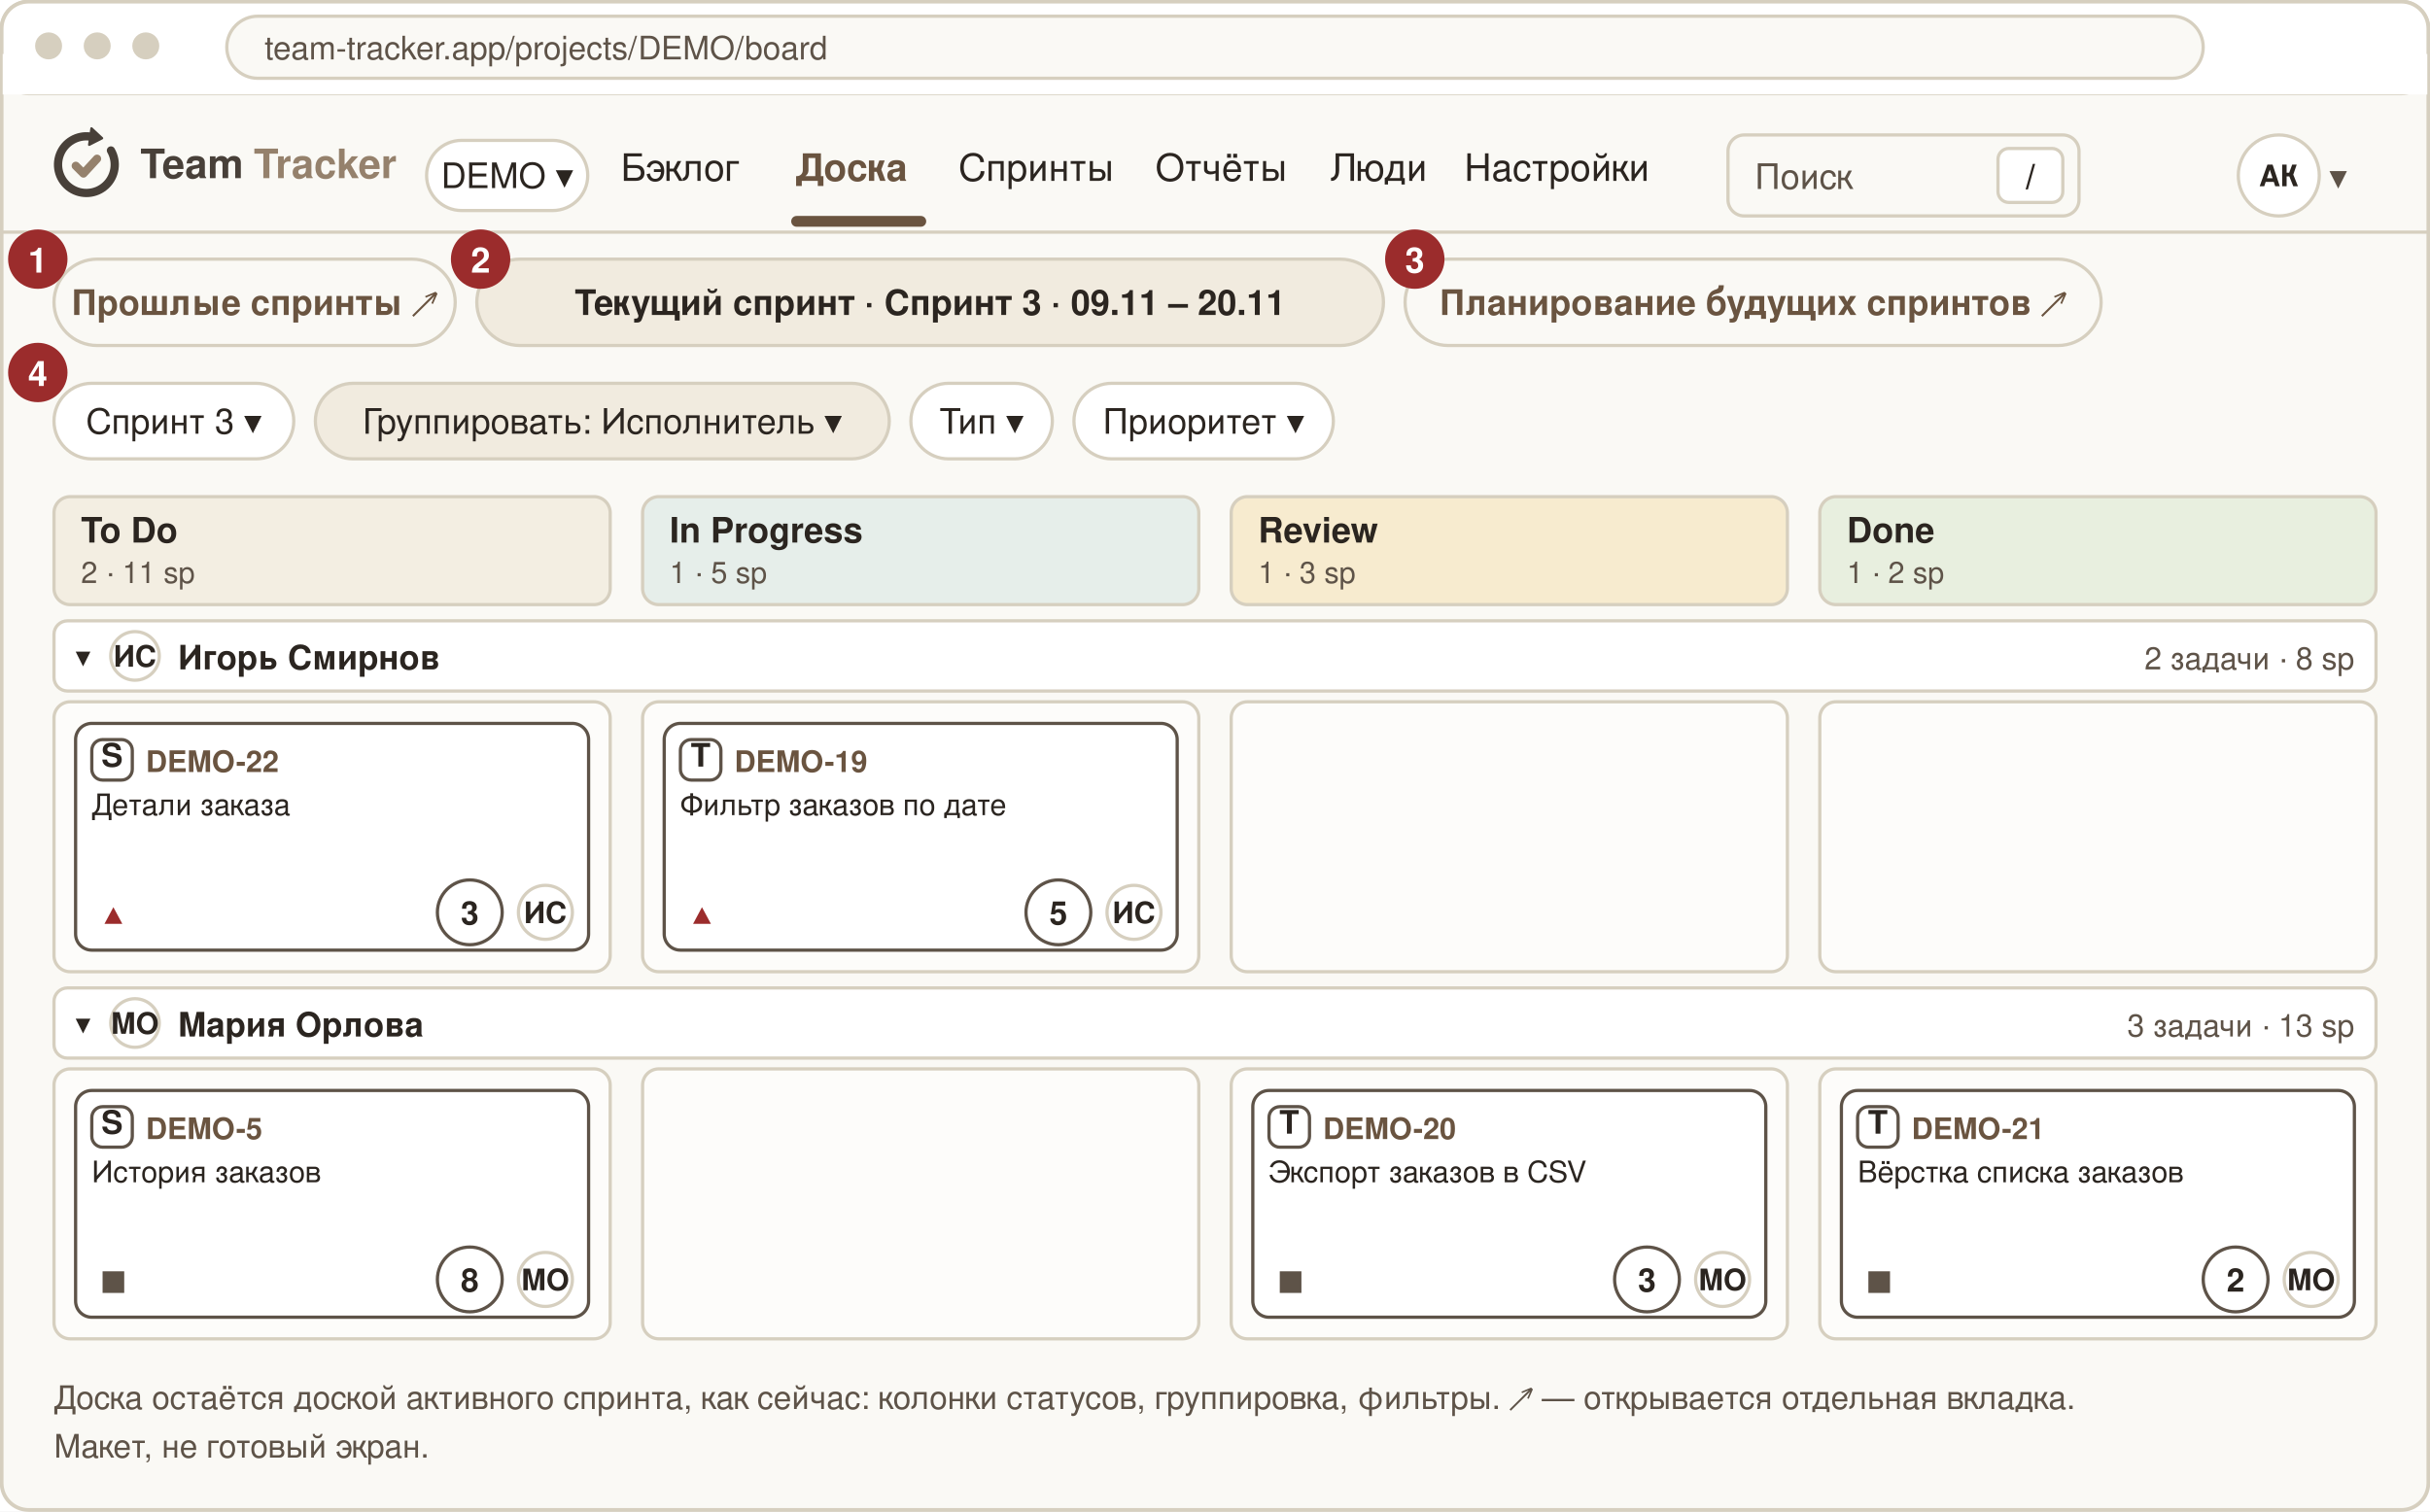
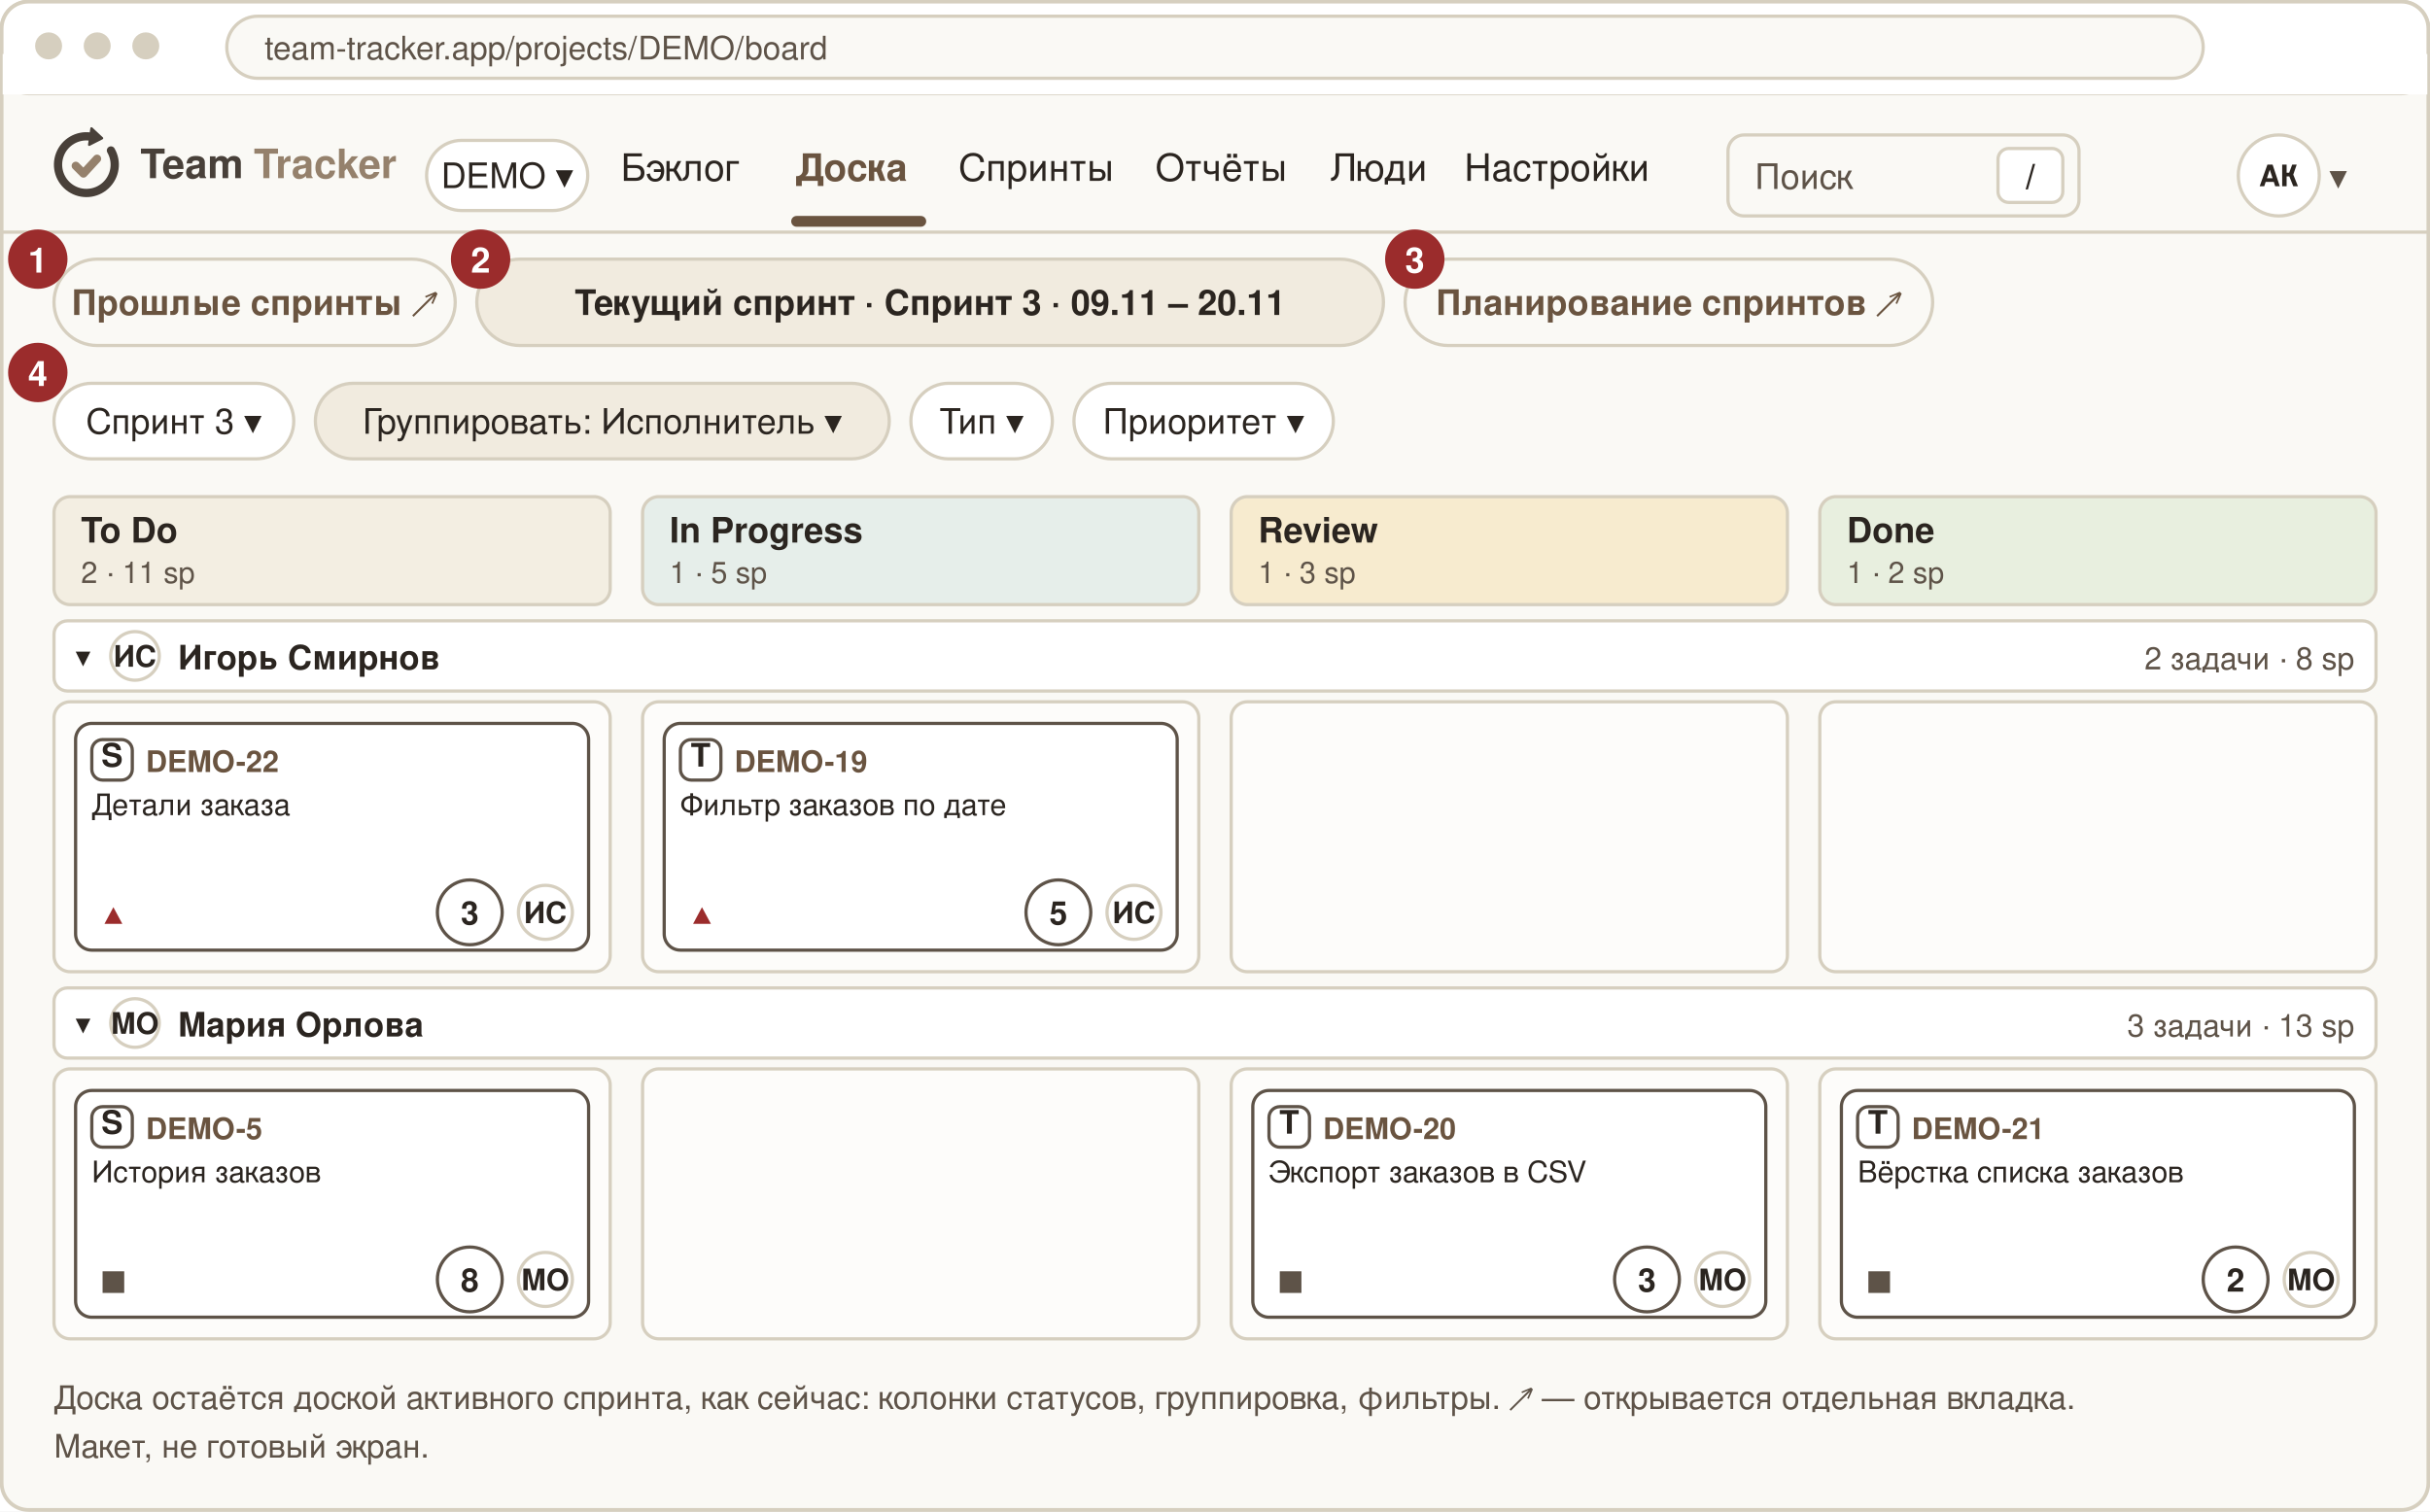
<svg xmlns="http://www.w3.org/2000/svg" width="900" height="560" viewBox="0 0 900 560" font-family="Helvetica, Arial, 'Segoe UI', 'DejaVu Sans', sans-serif" role="img" aria-label="Доска: кнопки-ссылки на прошлое и будущее">
  <defs>
    <marker id="arr" viewBox="0 0 10 10" refX="9" refY="5" markerWidth="7" markerHeight="7" orient="auto-start-reverse">
      <path d="M0 0 L10 5 L0 10 z" fill="#2563eb" />
    </marker>
  </defs>
  <rect width="900" height="560" fill="#ffffff" />
  <rect x="0.6" y="0.6" width="898.8" height="558.8" rx="10" fill="#faf9f5" stroke="#d6cfbf" stroke-width="1.4" />
  <rect x="0.6" y="0.6" width="898.8" height="34" rx="10" fill="#ffffff" stroke="#d6cfbf" stroke-width="1.4" />
  <rect x="1" y="20" width="898" height="15" rx="0" fill="#ffffff" />
  <circle cx="18" cy="17" r="5" fill="#d6cfbf" />
  <circle cx="36" cy="17" r="5" fill="#d6cfbf" />
  <circle cx="54" cy="17" r="5" fill="#d6cfbf" />
  <rect x="84" y="6" width="732" height="23" rx="11.5" fill="#faf9f5" stroke="#d6cfbf" stroke-width="1.2" />
  <text x="98" y="22" text-anchor="start" font-size="12" fill="#5e5348">team-tracker.app/projects/DEMO/board</text>
  <line x1="1" y1="86" x2="899" y2="86" stroke="#d6cfbf" stroke-width="1.2" />
  <g transform="translate(18 47) scale(0.4375)">
    <path d="M52.78 20 A24 24 0 1 1 35.34 8.23" fill="none" stroke="#484039" stroke-width="7" stroke-linecap="round" />
    <polygon points="45.24,9.62 36.31,1.30 34.37,15.16" fill="#484039" stroke="#484039" stroke-width="2" stroke-linejoin="round" />
    <polyline points="23,33 29.5,39.5 41,27" fill="none" stroke="#95816C" stroke-width="7" stroke-linecap="round" stroke-linejoin="round" />
  </g>
  <text x="52" y="66" text-anchor="start" font-size="15" font-weight="bold" fill="#484039">Team</text>
  <text x="94" y="66" text-anchor="start" font-size="15" font-weight="bold" fill="#95816C">Tracker</text>
  <rect x="158" y="52" width="59.68" height="26" rx="13.0" fill="#ffffff" stroke="#d6cfbf" stroke-width="1.2" />
  <text x="187.84" y="69.68" text-anchor="middle" font-size="13" fill="#2b2520">DEMO ▾</text>
  <text x="230" y="67" text-anchor="start" font-size="14" fill="#2b2520">Бэклог</text>
  <text x="295.04" y="67" text-anchor="start" font-size="14" font-weight="bold" fill="#6a5440">Доска</text>
  <rect x="293.04" y="80" width="50.0" height="4" rx="2" fill="#6a5440" />
  <text x="355.04" y="67" text-anchor="start" font-size="14" fill="#2b2520">Спринты</text>
  <text x="427.92" y="67" text-anchor="start" font-size="14" fill="#2b2520">Отчёты</text>
  <text x="492.96" y="67" text-anchor="start" font-size="14" fill="#2b2520">Люди</text>
  <text x="542.32" y="67" text-anchor="start" font-size="14" fill="#2b2520">Настройки</text>
  <rect x="640" y="50" width="130" height="30" rx="6" fill="#faf9f5" stroke="#d6cfbf" stroke-width="1.2" />
  <text x="650" y="70" text-anchor="start" font-size="13" fill="#5e5348">Поиск</text>
  <rect x="740" y="55" width="24" height="20" rx="4" fill="#ffffff" stroke="#d6cfbf" stroke-width="1.2" />
  <text x="752" y="70" text-anchor="middle" font-size="13" font-weight="bold" fill="#2b2520">/</text>
  <circle cx="844" cy="65" r="15" fill="#ffffff" stroke="#d6cfbf" stroke-width="1.2" />
  <text x="844" y="69" text-anchor="middle" font-size="11" font-weight="bold" fill="#2b2520">АК</text>
  <text x="866" y="70" text-anchor="middle" font-size="13" fill="#5e5348">▾</text>
  <rect x="20" y="96" width="148.6" height="32" rx="16.0" fill="#faf9f5" stroke="#d6cfbf" stroke-width="1.2" />
  <text x="94.3" y="116.68" text-anchor="middle" font-size="13" font-weight="bold" fill="#6a5440">Прошлые спринты ↗</text>
  <rect x="176.6" y="96" width="335.8" height="32" rx="16.0" fill="#f1ebdf" stroke="#d6cfbf" stroke-width="1.2" />
  <text x="344.5" y="116.68" text-anchor="middle" font-size="13" font-weight="bold" fill="#2b2520">Текущий спринт · Спринт 3 · 09.11 – 20.11</text>
-   <rect x="520.4" y="96" width="257.8" height="32" rx="16.0" fill="#faf9f5" stroke="#d6cfbf" stroke-width="1.2" />
-   <text x="649.3" y="116.68" text-anchor="middle" font-size="13" font-weight="bold" fill="#6a5440">Планирование будущих спринтов ↗</text>
+   <rect x="520.4" y="96" width="195.4" height="32" rx="16.0" fill="#faf9f5" stroke="#d6cfbf" stroke-width="1.2" />
+   <text x="618.1" y="116.68" text-anchor="middle" font-size="13" font-weight="bold" fill="#6a5440">Планирование спринтов ↗</text>
  <circle cx="14" cy="96" r="11" fill="#9b2c2c" />
  <text x="14" y="101" text-anchor="middle" font-size="13" font-weight="bold" fill="#ffffff">1</text>
  <circle cx="178" cy="96" r="11" fill="#9b2c2c" />
  <text x="178" y="101" text-anchor="middle" font-size="13" font-weight="bold" fill="#ffffff">2</text>
  <circle cx="524" cy="96" r="11" fill="#9b2c2c" />
  <text x="524" y="101" text-anchor="middle" font-size="13" font-weight="bold" fill="#ffffff">3</text>
  <rect x="20" y="142" width="88.8" height="28" rx="14.0" fill="#ffffff" stroke="#d6cfbf" stroke-width="1.2" />
  <text x="64.4" y="160.68" text-anchor="middle" font-size="13" fill="#2b2520">Спринт 3 ▾</text>
  <rect x="116.8" y="142" width="212.56" height="28" rx="14.0" fill="#f1ebdf" stroke="#d6cfbf" stroke-width="1.2" />
  <text x="223.08" y="160.68" text-anchor="middle" font-size="13" fill="#2b2520">Группировать: Исполнитель ▾</text>
  <rect x="337.36" y="142" width="52.4" height="28" rx="14.0" fill="#ffffff" stroke="#d6cfbf" stroke-width="1.2" />
  <text x="363.56" y="160.68" text-anchor="middle" font-size="13" fill="#2b2520">Тип ▾</text>
  <rect x="397.76" y="142" width="96.08" height="28" rx="14.0" fill="#ffffff" stroke="#d6cfbf" stroke-width="1.2" />
  <text x="445.8" y="160.68" text-anchor="middle" font-size="13" fill="#2b2520">Приоритет ▾</text>
  <circle cx="14" cy="138" r="11" fill="#9b2c2c" />
  <text x="14" y="143" text-anchor="middle" font-size="13" font-weight="bold" fill="#ffffff">4</text>
  <rect x="20.0" y="184" width="206.0" height="40" rx="6" fill="#f3eee2" stroke="#d6cfbf" stroke-width="1.2" />
  <text x="30.0" y="201" text-anchor="start" font-size="13" font-weight="bold" fill="#2b2520">To Do</text>
  <text x="30.0" y="216" text-anchor="start" font-size="11" fill="#5e5348">2 · 11 sp</text>
  <rect x="238.0" y="184" width="206.0" height="40" rx="6" fill="#e6eeea" stroke="#d6cfbf" stroke-width="1.2" />
  <text x="248.0" y="201" text-anchor="start" font-size="13" font-weight="bold" fill="#2b2520">In Progress</text>
  <text x="248.0" y="216" text-anchor="start" font-size="11" fill="#5e5348">1 · 5 sp</text>
  <rect x="456.0" y="184" width="206.0" height="40" rx="6" fill="#f7ebcf" stroke="#d6cfbf" stroke-width="1.2" />
  <text x="466.0" y="201" text-anchor="start" font-size="13" font-weight="bold" fill="#2b2520">Review</text>
  <text x="466.0" y="216" text-anchor="start" font-size="11" fill="#5e5348">1 · 3 sp</text>
  <rect x="674.0" y="184" width="206.0" height="40" rx="6" fill="#e8efdf" stroke="#d6cfbf" stroke-width="1.2" />
  <text x="684.0" y="201" text-anchor="start" font-size="13" font-weight="bold" fill="#2b2520">Done</text>
  <text x="684.0" y="216" text-anchor="start" font-size="11" fill="#5e5348">1 · 2 sp</text>
  <rect x="20" y="230" width="860" height="26" rx="5" fill="#ffffff" stroke="#d6cfbf" stroke-width="1.2" />
  <text x="28" y="247" text-anchor="start" font-size="11" fill="#2b2520">▾</text>
  <circle cx="50" cy="243" r="9" fill="#ffffff" stroke="#d6cfbf" stroke-width="1.2" />
  <text x="50" y="247" text-anchor="middle" font-size="11" font-weight="bold" fill="#2b2520">ИС</text>
  <text x="66" y="248" text-anchor="start" font-size="12.5" font-weight="bold" fill="#2b2520">Игорь Смирнов</text>
  <text x="872" y="248" text-anchor="end" font-size="11.5" fill="#5e5348">2 задачи · 8 sp</text>
  <rect x="20.0" y="260" width="206.0" height="100" rx="6" fill="#ffffff" fill-opacity="0.55" stroke="#d6cfbf" stroke-width="1.2" />
  <rect x="28.0" y="268" width="190.0" height="84" rx="6" fill="#ffffff" stroke="#5e5348" stroke-width="1.2" />
  <rect x="34.0" y="274" width="15" height="15" rx="4" fill="#ffffff" stroke="#5e5348" stroke-width="1.2" />
  <text x="41.5" y="284" text-anchor="middle" font-size="12" font-weight="bold" fill="#2b2520">S</text>
  <text x="54.0" y="286" text-anchor="start" font-size="11" font-weight="bold" fill="#6a5440">DEMO-22</text>
  <text x="34.0" y="302" text-anchor="start" font-size="11" fill="#2b2520">Детали заказа</text>
  <text x="42.0" y="343" text-anchor="middle" font-size="11" font-weight="bold" fill="#9b2c2c">▲</text>
  <circle cx="174.0" cy="338" r="12" fill="#ffffff" stroke="#5e5348" stroke-width="1.2" />
  <text x="174.0" y="342.5" text-anchor="middle" font-size="12" font-weight="bold" fill="#2b2520">3</text>
  <circle cx="202.0" cy="338" r="10" fill="#ffffff" stroke="#d6cfbf" stroke-width="1.2" />
  <text x="202.0" y="342" text-anchor="middle" font-size="11" font-weight="bold" fill="#2b2520">ИС</text>
  <rect x="238.0" y="260" width="206.0" height="100" rx="6" fill="#ffffff" fill-opacity="0.55" stroke="#d6cfbf" stroke-width="1.2" />
  <rect x="246.0" y="268" width="190.0" height="84" rx="6" fill="#ffffff" stroke="#5e5348" stroke-width="1.2" />
  <rect x="252.0" y="274" width="15" height="15" rx="4" fill="#ffffff" stroke="#5e5348" stroke-width="1.2" />
  <text x="259.5" y="284" text-anchor="middle" font-size="12" font-weight="bold" fill="#2b2520">T</text>
  <text x="272.0" y="286" text-anchor="start" font-size="11" font-weight="bold" fill="#6a5440">DEMO-19</text>
  <text x="252.0" y="302" text-anchor="start" font-size="11" fill="#2b2520">Фильтр заказов по дате</text>
  <text x="260.0" y="343" text-anchor="middle" font-size="11" font-weight="bold" fill="#9b2c2c">▲</text>
  <circle cx="392.0" cy="338" r="12" fill="#ffffff" stroke="#5e5348" stroke-width="1.2" />
  <text x="392.0" y="342.5" text-anchor="middle" font-size="12" font-weight="bold" fill="#2b2520">5</text>
  <circle cx="420.0" cy="338" r="10" fill="#ffffff" stroke="#d6cfbf" stroke-width="1.2" />
  <text x="420.0" y="342" text-anchor="middle" font-size="11" font-weight="bold" fill="#2b2520">ИС</text>
  <rect x="456.0" y="260" width="206.0" height="100" rx="6" fill="#ffffff" fill-opacity="0.55" stroke="#d6cfbf" stroke-width="1.2" />
  <rect x="674.0" y="260" width="206.0" height="100" rx="6" fill="#ffffff" fill-opacity="0.55" stroke="#d6cfbf" stroke-width="1.2" />
  <rect x="20" y="366" width="860" height="26" rx="5" fill="#ffffff" stroke="#d6cfbf" stroke-width="1.2" />
  <text x="28" y="383" text-anchor="start" font-size="11" fill="#2b2520">▾</text>
  <circle cx="50" cy="379" r="9" fill="#ffffff" stroke="#d6cfbf" stroke-width="1.2" />
  <text x="50" y="383" text-anchor="middle" font-size="11" font-weight="bold" fill="#2b2520">МО</text>
  <text x="66" y="384" text-anchor="start" font-size="12.5" font-weight="bold" fill="#2b2520">Мария Орлова</text>
  <text x="872" y="384" text-anchor="end" font-size="11.5" fill="#5e5348">3 задачи · 13 sp</text>
  <rect x="20.0" y="396" width="206.0" height="100" rx="6" fill="#ffffff" fill-opacity="0.55" stroke="#d6cfbf" stroke-width="1.2" />
  <rect x="28.0" y="404" width="190.0" height="84" rx="6" fill="#ffffff" stroke="#5e5348" stroke-width="1.2" />
  <rect x="34.0" y="410" width="15" height="15" rx="4" fill="#ffffff" stroke="#5e5348" stroke-width="1.2" />
  <text x="41.5" y="420" text-anchor="middle" font-size="12" font-weight="bold" fill="#2b2520">S</text>
  <text x="54.0" y="422" text-anchor="start" font-size="11" font-weight="bold" fill="#6a5440">DEMO-5</text>
  <text x="34.0" y="438" text-anchor="start" font-size="11" fill="#2b2520">История заказов</text>
  <text x="42.0" y="479" text-anchor="middle" font-size="11" fill="#5e5348">■</text>
  <circle cx="174.0" cy="474" r="12" fill="#ffffff" stroke="#5e5348" stroke-width="1.2" />
  <text x="174.0" y="478.5" text-anchor="middle" font-size="12" font-weight="bold" fill="#2b2520">8</text>
  <circle cx="202.0" cy="474" r="10" fill="#ffffff" stroke="#d6cfbf" stroke-width="1.2" />
  <text x="202.0" y="478" text-anchor="middle" font-size="11" font-weight="bold" fill="#2b2520">МО</text>
  <rect x="238.0" y="396" width="206.0" height="100" rx="6" fill="#ffffff" fill-opacity="0.55" stroke="#d6cfbf" stroke-width="1.2" />
  <rect x="456.0" y="396" width="206.0" height="100" rx="6" fill="#ffffff" fill-opacity="0.55" stroke="#d6cfbf" stroke-width="1.2" />
  <rect x="464.0" y="404" width="190.0" height="84" rx="6" fill="#ffffff" stroke="#5e5348" stroke-width="1.2" />
  <rect x="470.0" y="410" width="15" height="15" rx="4" fill="#ffffff" stroke="#5e5348" stroke-width="1.2" />
  <text x="477.5" y="420" text-anchor="middle" font-size="12" font-weight="bold" fill="#2b2520">T</text>
  <text x="490.0" y="422" text-anchor="start" font-size="11" font-weight="bold" fill="#6a5440">DEMO-20</text>
  <text x="470.0" y="438" text-anchor="start" font-size="11" fill="#2b2520">Экспорт заказов в CSV</text>
  <text x="478.0" y="479" text-anchor="middle" font-size="11" fill="#5e5348">■</text>
  <circle cx="610.0" cy="474" r="12" fill="#ffffff" stroke="#5e5348" stroke-width="1.2" />
  <text x="610.0" y="478.5" text-anchor="middle" font-size="12" font-weight="bold" fill="#2b2520">3</text>
  <circle cx="638.0" cy="474" r="10" fill="#ffffff" stroke="#d6cfbf" stroke-width="1.2" />
  <text x="638.0" y="478" text-anchor="middle" font-size="11" font-weight="bold" fill="#2b2520">МО</text>
  <rect x="674.0" y="396" width="206.0" height="100" rx="6" fill="#ffffff" fill-opacity="0.55" stroke="#d6cfbf" stroke-width="1.2" />
  <rect x="682.0" y="404" width="190.0" height="84" rx="6" fill="#ffffff" stroke="#5e5348" stroke-width="1.2" />
  <rect x="688.0" y="410" width="15" height="15" rx="4" fill="#ffffff" stroke="#5e5348" stroke-width="1.2" />
  <text x="695.5" y="420" text-anchor="middle" font-size="12" font-weight="bold" fill="#2b2520">T</text>
  <text x="708.0" y="422" text-anchor="start" font-size="11" font-weight="bold" fill="#6a5440">DEMO-21</text>
  <text x="688.0" y="438" text-anchor="start" font-size="11" fill="#2b2520">Вёрстка списка заказов</text>
  <text x="696.0" y="479" text-anchor="middle" font-size="11" fill="#5e5348">■</text>
  <circle cx="828.0" cy="474" r="12" fill="#ffffff" stroke="#5e5348" stroke-width="1.2" />
  <text x="828.0" y="478.5" text-anchor="middle" font-size="12" font-weight="bold" fill="#2b2520">2</text>
  <circle cx="856.0" cy="474" r="10" fill="#ffffff" stroke="#d6cfbf" stroke-width="1.2" />
  <text x="856.0" y="478" text-anchor="middle" font-size="11" font-weight="bold" fill="#2b2520">МО</text>
  <text x="20" y="522" text-anchor="start" font-size="12" fill="#5e5348">Доска остаётся доской активного спринта, как сейчас: колонки статусов, группировка, фильтры. ↗ — открывается отдельная вкладка.</text>
  <text x="20" y="540" text-anchor="start" font-size="12" fill="#5e5348">Макет, не готовый экран.</text>
</svg>
